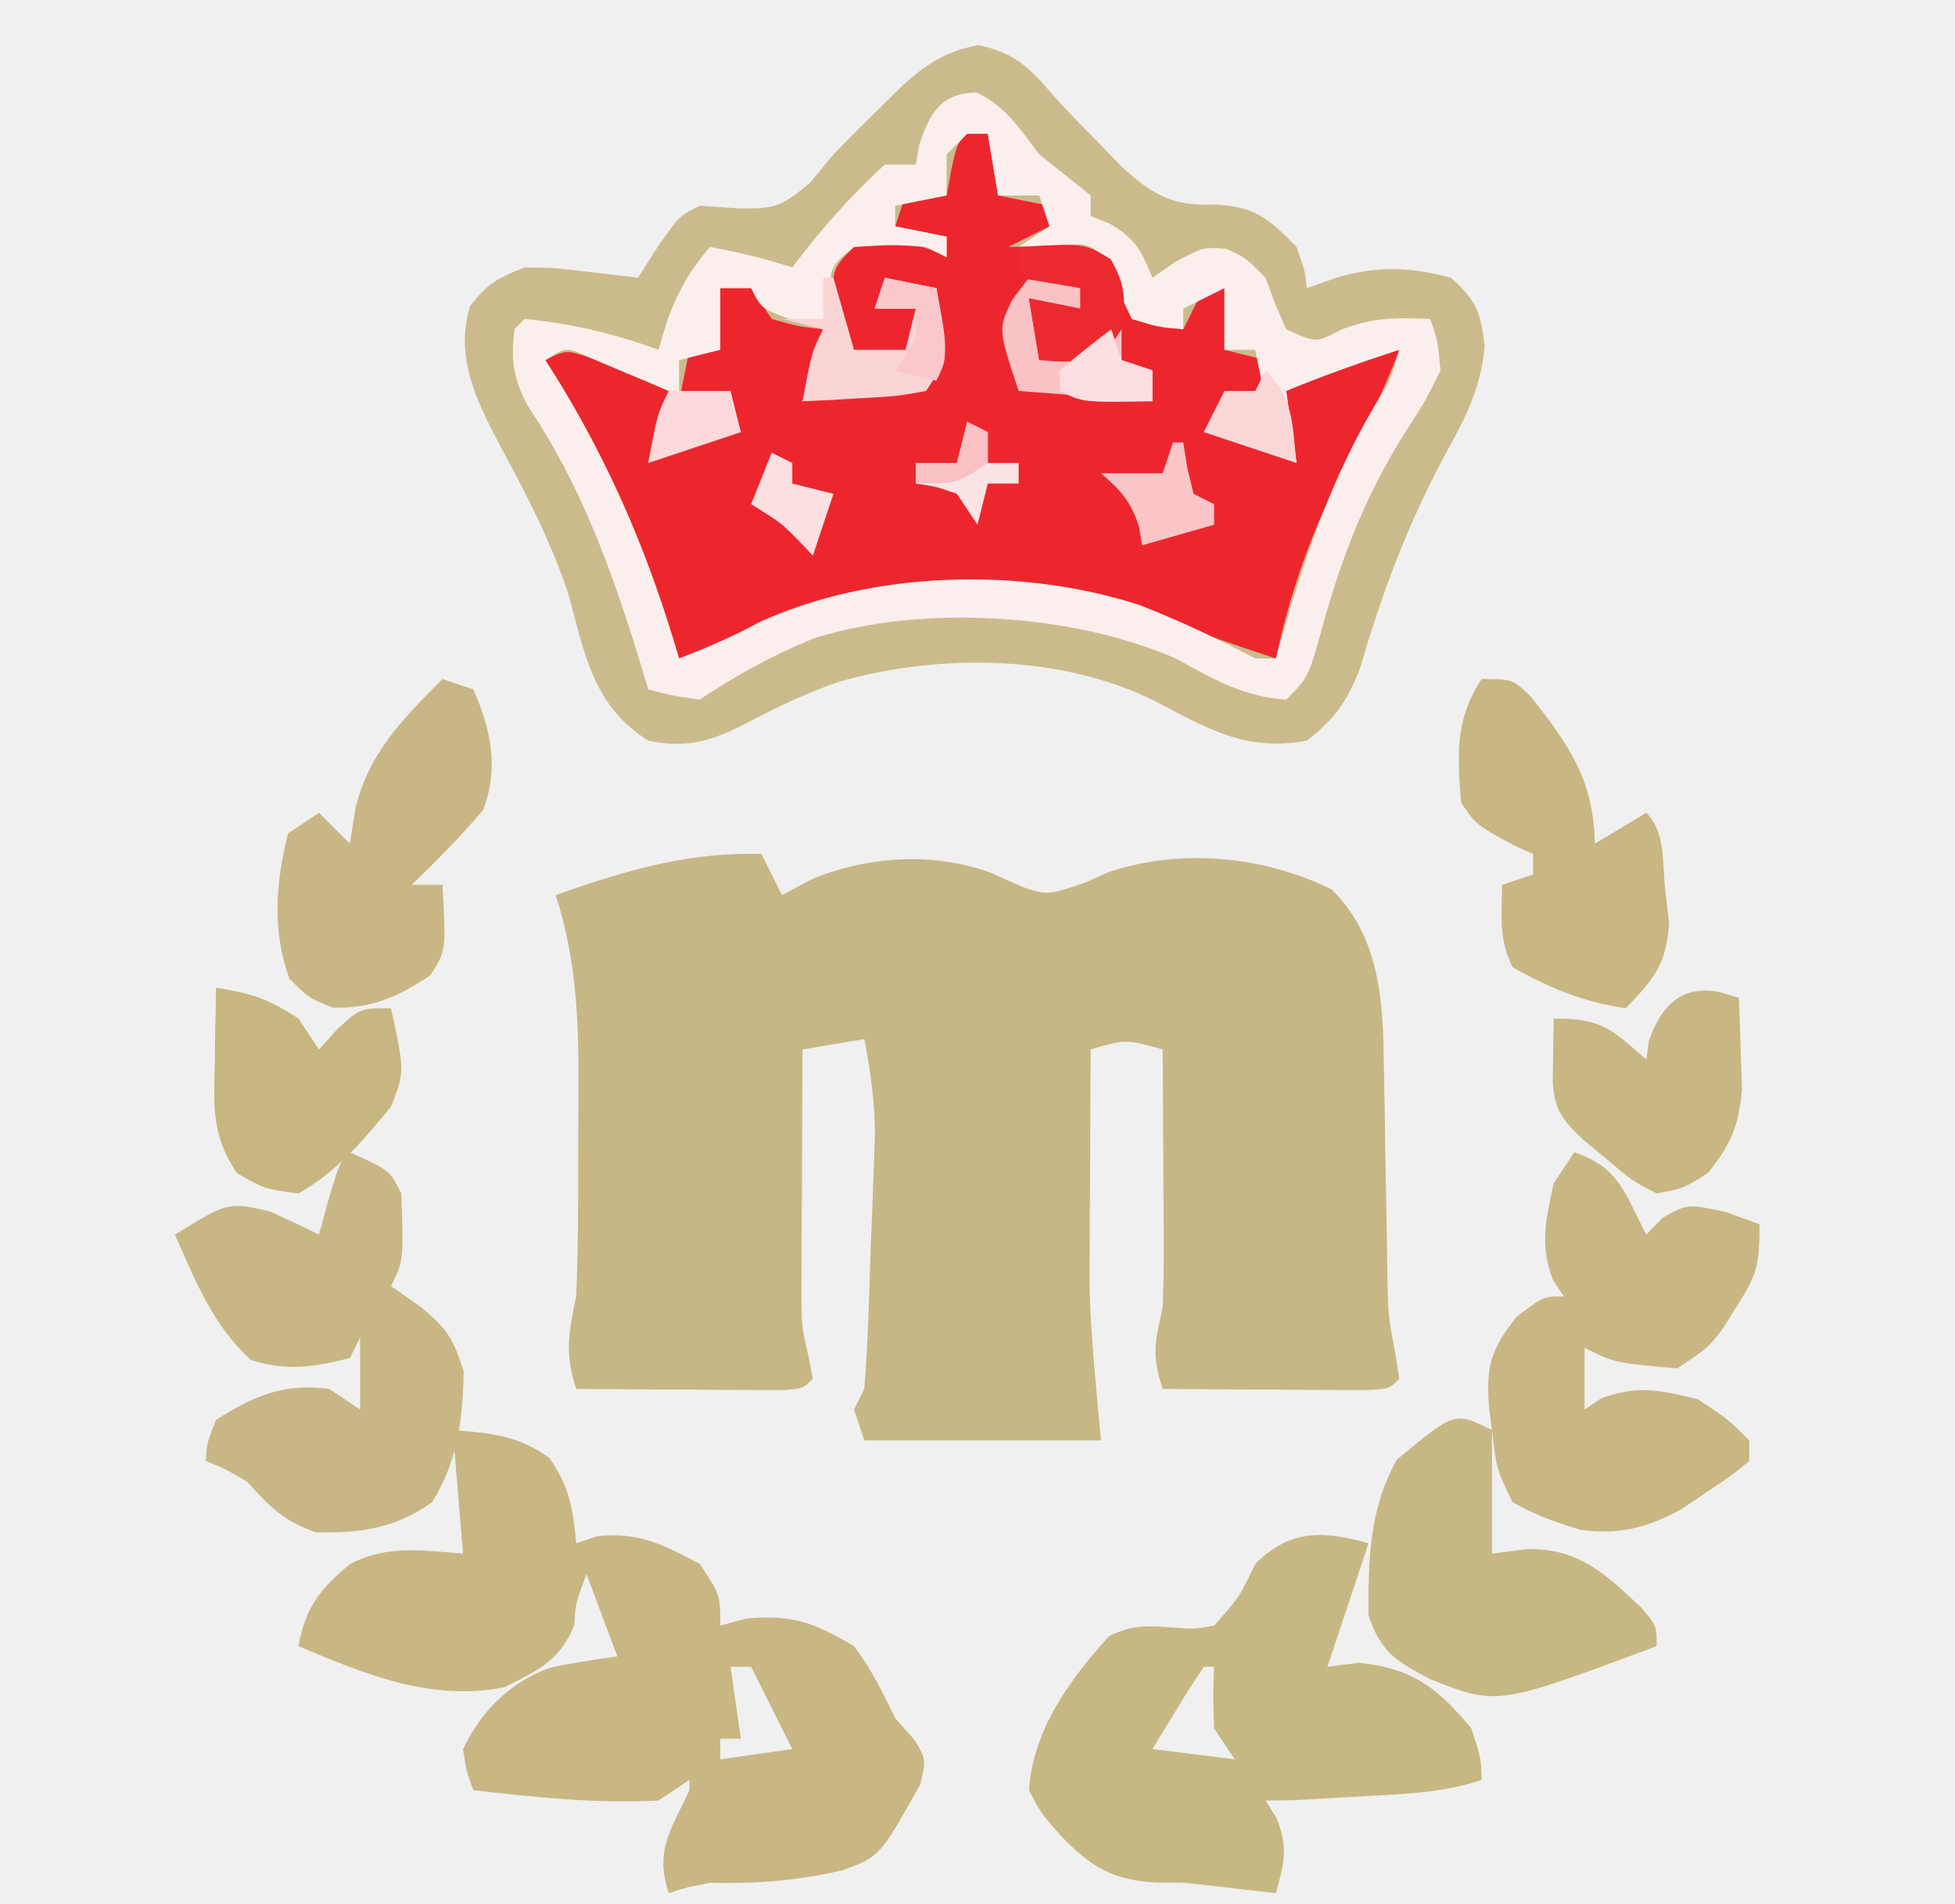
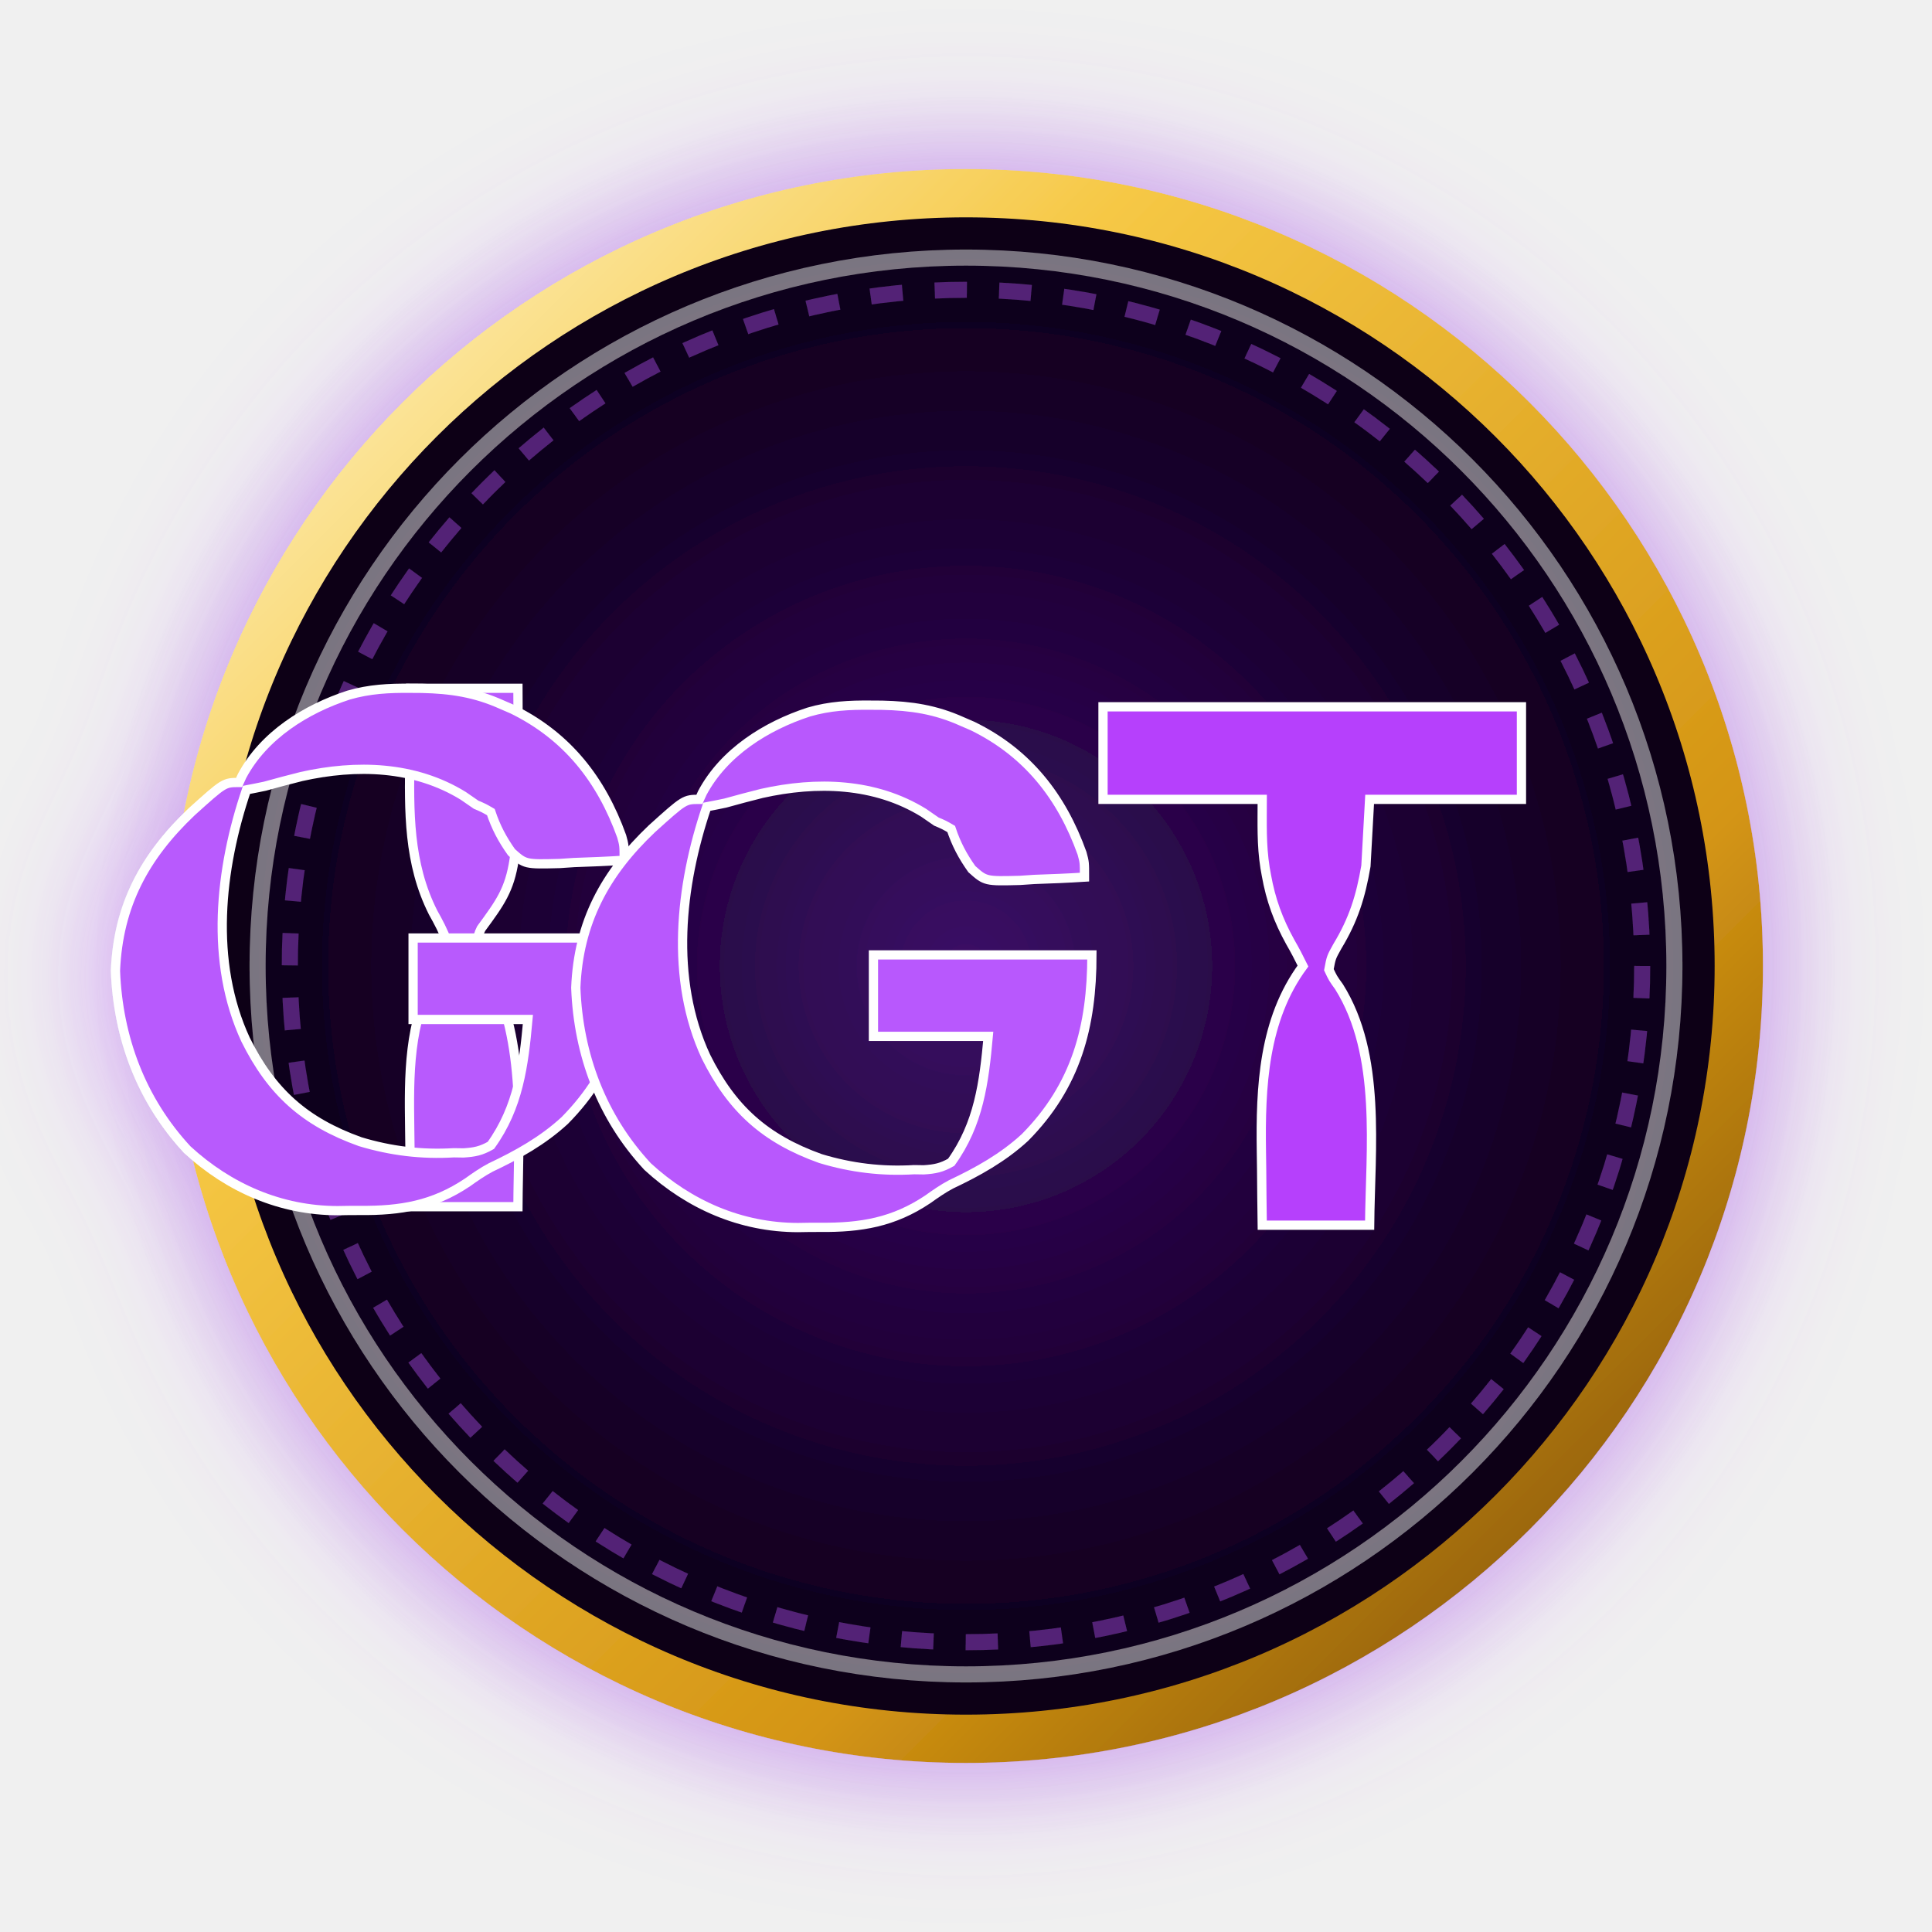
- <svg xmlns="http://www.w3.org/2000/svg" viewBox="195 85 190 185" width="100%" height="100%">
-   <g>
-     <path d="M0 0 C4.03 0.86 5.23 2.53 7.94 5.62 C9.28 7.03 10.63 8.43 12 9.81 C12.65 10.49 13.3 11.16 13.97 11.86 C16.94 14.53 18.85 15.67 22.88 15.5 C26.83 15.66 28.21 16.82 30.94 19.62 C31.75 21.88 31.75 21.88 31.94 23.62 C32.95 23.27 33.96 22.92 35 22.56 C38.91 21.46 41.97 21.56 45.94 22.62 C48.42 24.79 48.87 26.04 49.23 29.3 C48.86 33.46 47.23 36.48 45.25 40.06 C41.71 46.73 39.22 53.27 37.14 60.52 C35.86 63.82 34.71 65.45 31.94 67.62 C26.09 68.68 22.41 66.52 17.39 63.87 C8.21 59.21 -3.7 59.1 -13.5 61.88 C-16.59 62.95 -19.42 64.28 -22.31 65.81 C-25.74 67.59 -28.15 68.41 -32.06 67.62 C-37.46 64.15 -38.18 59.34 -39.82 53.38 C-41.48 48.36 -43.82 43.83 -46.33 39.18 C-48.67 34.77 -50.92 30.43 -49.38 25.38 C-47.75 23.21 -46.6 22.59 -44.06 21.62 C-41.27 21.65 -41.27 21.65 -38.31 22 C-36.84 22.17 -36.84 22.17 -35.33 22.34 C-34.58 22.43 -33.83 22.53 -33.06 22.62 C-32.44 21.66 -31.82 20.69 -31.19 19.69 C-29.06 16.62 -29.06 16.62 -27.06 15.62 C-25.8 15.71 -24.55 15.79 -23.25 15.88 C-19.76 15.92 -19.25 15.78 -16.38 13.44 C-15.61 12.51 -14.85 11.58 -14.06 10.62 C-12.42 8.94 -10.75 7.27 -9.06 5.62 C-8.59 5.15 -8.11 4.68 -7.62 4.2 C-5.14 1.9 -3.34 0.68 0 0 Z " fill="#CBBB8C" transform="translate(290.0625,89.375)" />
-     <path d="M0 0 C0.66 1.32 1.32 2.64 2 4 C2.93 3.5 3.86 3.01 4.81 2.5 C10.22 0.2 16.63 -0.2 22.2 1.79 C22.86 2.08 23.51 2.38 24.19 2.69 C27.61 4.18 27.82 4.06 31.69 2.69 C32.34 2.39 32.99 2.09 33.67 1.79 C40.73 -0.6 48.79 0.19 55.41 3.44 C59.89 7.84 60.39 13.73 60.48 19.69 C60.49 20.4 60.51 21.11 60.52 21.84 C60.57 24.08 60.6 26.32 60.62 28.56 C60.66 30.81 60.7 33.05 60.75 35.3 C60.79 37.33 60.81 39.37 60.84 41.4 C60.93 44.98 60.93 44.98 61.58 48.41 C61.72 49.26 61.86 50.12 62 51 C61 52 61 52 58.87 52.11 C57.49 52.11 57.49 52.11 56.09 52.1 C55.1 52.09 54.11 52.09 53.09 52.09 C52.05 52.08 51.01 52.07 49.94 52.06 C48.89 52.06 47.85 52.05 46.77 52.05 C44.18 52.04 41.59 52.02 39 52 C37.87 48.6 38.28 47.42 39 44 C39.08 42.02 39.11 40.03 39.1 38.04 C39.09 36.93 39.09 35.82 39.09 34.67 C39.08 33.52 39.07 32.37 39.06 31.19 C39.06 30.02 39.05 28.85 39.05 27.64 C39.04 24.76 39.02 21.88 39 19 C35.42 18 35.42 18 32 19 C31.97 23.27 31.95 27.54 31.94 31.81 C31.92 33.61 31.92 33.61 31.91 35.44 C31.91 36.62 31.91 37.8 31.9 39.02 C31.9 40.09 31.89 41.17 31.89 42.27 C32.04 47.19 32.55 52.1 33 57 C25.41 57 17.82 57 10 57 C9.67 56.01 9.34 55.02 9 54 C9.33 53.34 9.66 52.68 10 52 C10.37 47.43 10.47 42.84 10.62 38.25 C10.68 36.97 10.73 35.7 10.78 34.38 C10.83 33.15 10.87 31.91 10.91 30.64 C10.95 29.51 11 28.38 11.04 27.22 C11 24.04 10.61 21.12 10 18 C8.02 18.33 6.04 18.66 4 19 C3.97 23.4 3.95 27.79 3.94 32.19 C3.93 33.43 3.92 34.68 3.91 35.96 C3.91 37.16 3.91 38.37 3.9 39.61 C3.9 40.71 3.89 41.82 3.89 42.95 C3.92 45.98 3.92 45.98 4.57 48.84 C4.71 49.55 4.85 50.26 5 51 C4 52 4 52 1.87 52.11 C0.49 52.11 0.49 52.11 -0.91 52.1 C-1.9 52.09 -2.89 52.09 -3.91 52.09 C-4.95 52.08 -5.99 52.07 -7.06 52.06 C-8.11 52.06 -9.15 52.05 -10.23 52.05 C-12.82 52.04 -15.41 52.02 -18 52 C-19.13 48.61 -18.74 46.45 -18 43 C-17.81 38.61 -17.81 34.21 -17.81 29.82 C-17.81 27.7 -17.79 25.59 -17.78 23.48 C-17.75 16.7 -17.88 10.48 -20 4 C-13.31 1.64 -7.17 -0.21 0 0 Z " fill="#C7B784" transform="translate(269,168)" />
-     <path d="M0 0 C0.66 0 1.32 0 2 0 C2.5 2.97 2.5 2.97 3 6 C5.48 6.5 5.48 6.5 8 7 C8 7.66 8 8.32 8 9 C6.02 9.99 6.02 9.99 4 11 C5.46 11 6.92 10.89 8.38 10.81 C12 11 12 11 13.88 12.25 C15.11 14.16 15.62 15.77 16 18 C17.65 18.33 19.3 18.66 21 19 C21.66 17.68 22.32 16.36 23 15 C23.66 15 24.32 15 25 15 C25 16.98 25 18.96 25 21 C26.98 21.5 26.98 21.5 29 22 C28.67 23.32 28.34 24.64 28 26 C27.36 26.12 26.72 26.25 26.06 26.38 C25.38 26.58 24.7 26.79 24 27 C23.67 27.66 23.34 28.32 23 29 C23.74 29.12 24.49 29.25 25.25 29.38 C27.8 29.95 29.73 30.74 32 32 C31.5 28.53 31.5 28.53 31 25 C32.46 24.33 33.92 23.66 35.38 23 C36.19 22.63 37 22.26 37.84 21.88 C40 21 40 21 42 21 C40.48 25.05 38.57 28.8 36.56 32.62 C33.5 38.58 31.41 44.43 30 51 C25.12 49.42 20.31 47.67 15.49 45.9 C5 42.1 -8.67 42.76 -19 47 C-21.42 48.23 -23.69 49.57 -26 51 C-26.66 51 -27.32 51 -28 51 C-28.35 49.91 -28.7 48.82 -29.07 47.7 C-32.16 38.41 -35.63 30.24 -41 22 C-39 21 -39 21 -36.62 21.78 C-35.26 22.35 -35.26 22.35 -33.88 22.94 C-32.96 23.32 -32.05 23.7 -31.12 24.09 C-30.42 24.39 -29.72 24.69 -29 25 C-29.99 28.47 -29.99 28.47 -31 32 C-30.07 31.5 -29.14 31.01 -28.19 30.5 C-25 29 -25 29 -22 29 C-22.33 28.01 -22.66 27.02 -23 26 C-24.65 26 -26.3 26 -28 26 C-27.67 24.35 -27.34 22.7 -27 21 C-26.01 21 -25.02 21 -24 21 C-24 19.02 -24 17.04 -24 15 C-23.01 15 -22.02 15 -21 15 C-20.01 16.48 -20.01 16.48 -19 18 C-16.44 18.73 -16.44 18.73 -14 19 C-14.99 22.47 -14.99 22.47 -16 26 C-12.04 25.34 -8.08 24.68 -4 24 C-2.92 18.52 -2.92 18.52 -3 15 C-4.65 15 -6.3 15 -8 15 C-6.68 15.66 -5.36 16.32 -4 17 C-4.88 20.88 -4.88 20.88 -6 22 C-8.44 22.19 -8.44 22.19 -11 22 C-13 20 -13 20 -13.25 16.5 C-13 13 -13 13 -11 11 C-4.68 10.66 -4.68 10.66 -2 12 C-2 11.34 -2 10.68 -2 10 C-4.48 9.5 -4.48 9.5 -7 9 C-6.67 8.01 -6.34 7.02 -6 6 C-4.68 6 -3.36 6 -2 6 C-1.86 5.2 -1.71 4.39 -1.56 3.56 C-1 1 -1 1 0 0 Z " fill="#ED262E" transform="translate(289,98)" />
-     <path d="M0 0 C3.72 0.29 6.3 0.5 9.38 2.69 C11.33 5.47 11.7 7.65 12 11 C12.68 10.77 13.36 10.55 14.06 10.31 C18.1 9.88 20.45 11.13 24 13 C26 16 26 16 26 19 C26.85 18.77 27.69 18.55 28.56 18.31 C33.01 17.91 35.17 18.73 39 21 C40.69 23.24 41.75 25.45 43 28 C43.62 28.7 44.24 29.4 44.88 30.12 C46 32 46 32 45.44 34.44 C41.51 41.44 41.51 41.44 37.95 42.76 C33.58 43.8 29.5 44.1 25 44 C22.73 44.44 22.73 44.44 21 45 C19.61 40.82 21.2 38.89 23 35 C23 34.67 23 34.34 23 34 C22.01 34.66 21.02 35.32 20 36 C13.94 36.32 8.02 35.69 2 35 C1.35 33.23 1.35 33.23 1 31 C2.81 27.27 5.52 24.55 9.41 23.11 C11.58 22.63 13.79 22.3 16 22 C15.01 19.36 14.02 16.72 13 14 C11.95 16.78 11.95 16.78 11.81 18.94 C10.44 22.41 8.28 23.36 5 25 C-2.17 26.39 -8.46 23.74 -15 21 C-14.3 17.27 -12.92 15.38 -9.9 12.97 C-6.34 11.15 -2.91 11.7 1 12 C0.67 8.04 0.34 4.08 0 0 Z M27 23 C27.33 25.31 27.66 27.62 28 30 C27.34 30 26.68 30 26 30 C26 30.66 26 31.32 26 32 C29.47 31.5 29.47 31.5 33 31 C31.68 28.36 30.36 25.72 29 23 C28.34 23 27.68 23 27 23 Z " fill="#C8B683" transform="translate(239,224)" />
-     <path d="M0 0 C2.87 1.39 4.13 3.49 6.06 6 C7.42 7.08 7.42 7.08 8.81 8.19 C9.56 8.79 10.3 9.38 11.06 10 C11.06 10.66 11.06 11.32 11.06 12 C11.68 12.25 12.3 12.5 12.94 12.75 C15.41 14.21 16.01 15.38 17.06 18 C17.81 17.48 18.55 16.97 19.31 16.44 C22.06 15 22.06 15 24.25 15.19 C26.06 16 26.06 16 28.06 18 C28.37 18.85 28.68 19.69 29 20.56 C29.35 21.37 29.7 22.17 30.06 23 C32.97 24.33 32.97 24.33 35.38 23.06 C38.44 21.85 40.8 21.85 44.06 22 C44.79 24.11 44.79 24.11 45.06 27 C43.59 29.99 43.59 29.99 41.44 33.31 C37.75 39.26 35.47 45.11 33.61 51.84 C32.23 56.83 32.23 56.83 30.06 59 C26.02 58.76 22.88 56.98 19.42 55.04 C9.32 50.6 -5.32 49.71 -15.87 53.05 C-19.87 54.71 -23.34 56.6 -26.94 59 C-29.62 58.62 -29.62 58.62 -31.94 58 C-32.29 56.84 -32.64 55.68 -33 54.48 C-35.73 45.78 -38.53 38.11 -43.62 30.48 C-45.09 27.72 -45.29 26.09 -44.94 23 C-44.61 22.67 -44.28 22.34 -43.94 22 C-39.35 22.45 -35.26 23.42 -30.94 25 C-30.67 24.09 -30.4 23.19 -30.12 22.25 C-29.04 19.29 -27.95 17.38 -25.94 15 C-23.17 15.52 -20.61 16.11 -17.94 17 C-17.38 16.28 -16.82 15.56 -16.25 14.81 C-13.94 12 -11.64 9.43 -8.94 7 C-7.95 7 -6.96 7 -5.94 7 C-5.83 6.4 -5.73 5.8 -5.62 5.19 C-4.64 2.06 -3.49 0 0 0 Z M-0.94 4 C-1.6 4.66 -2.26 5.32 -2.94 6 C-2.94 7.32 -2.94 8.64 -2.94 10 C-4.59 10.33 -6.24 10.66 -7.94 11 C-7.94 11.66 -7.94 12.32 -7.94 13 C-5.46 13.5 -5.46 13.5 -2.94 14 C-2.94 14.66 -2.94 15.32 -2.94 16 C-3.6 15.67 -4.26 15.34 -4.94 15 C-8.44 14.75 -8.44 14.75 -11.94 15 C-14.32 16.94 -14.32 16.94 -14.19 20.5 C-14.32 24.06 -14.32 24.06 -11.94 26 C-9.44 26.33 -9.44 26.33 -6.94 26 C-6.28 25.34 -5.62 24.68 -4.94 24 C-5.02 21.91 -5.02 21.91 -5.94 20 C-6.93 19.67 -7.92 19.34 -8.94 19 C-7.29 19 -5.64 19 -3.94 19 C-3.81 25.75 -3.81 25.75 -4.94 28 C-7.66 28.63 -7.66 28.63 -11 29.12 C-12.1 29.29 -13.21 29.46 -14.35 29.63 C-15.2 29.75 -16.06 29.88 -16.94 30 C-15.95 26.53 -15.95 26.53 -14.94 23 C-15.91 22.71 -16.88 22.42 -17.88 22.12 C-20.94 21 -20.94 21 -21.94 19 C-22.93 19 -23.92 19 -24.94 19 C-24.94 20.98 -24.94 22.96 -24.94 25 C-26.26 25.33 -27.58 25.66 -28.94 26 C-28.94 27.32 -28.94 28.64 -28.94 30 C-27.29 30 -25.64 30 -23.94 30 C-23.61 30.99 -23.28 31.98 -22.94 33 C-23.68 33.12 -24.42 33.25 -25.19 33.38 C-27.74 33.95 -29.66 34.74 -31.94 36 C-30.95 32.53 -30.95 32.53 -29.94 29 C-31.56 28.3 -33.18 27.62 -34.81 26.94 C-35.72 26.55 -36.62 26.17 -37.55 25.78 C-39.92 24.7 -39.92 24.7 -41.94 26 C-41.42 26.84 -40.9 27.67 -40.36 28.54 C-35.21 37.06 -31.72 45.45 -28.94 55 C-26.24 53.95 -23.73 52.89 -21.19 51.5 C-10.23 46.44 4.37 46.08 15.81 49.81 C19.69 51.32 23.39 53.07 27.06 55 C27.72 55 28.38 55 29.06 55 C29.35 53.97 29.65 52.95 29.95 51.89 C32.21 44.14 34.68 37.12 38.83 30.14 C40.2 27.93 40.2 27.93 41.06 25 C37.34 26.21 33.68 27.51 30.06 29 C30.56 32.47 30.56 32.47 31.06 36 C30.13 35.5 29.21 35.01 28.25 34.5 C25.2 32.79 25.2 32.79 22.06 33 C23.05 31.52 23.05 31.52 24.06 30 C25.38 30 26.7 30 28.06 30 C27.73 28.35 27.4 26.7 27.06 25 C26.07 25 25.08 25 24.06 25 C24.06 23.02 24.06 21.04 24.06 19 C22.74 19.66 21.42 20.32 20.06 21 C20.06 21.66 20.06 22.32 20.06 23 C17.69 22.81 17.69 22.81 15.06 22 C13.88 19.56 13.88 19.56 13.06 17 C11.11 14.59 11.11 14.59 7.44 14.88 C5.77 14.94 5.77 14.94 4.06 15 C5.05 14.34 6.04 13.68 7.06 13 C6.57 11.52 6.57 11.52 6.06 10 C4.74 10 3.42 10 2.06 10 C1.57 7.03 1.57 7.03 1.06 4 C0.4 4 -0.26 4 -0.94 4 Z " fill="#FBEFED" transform="translate(289.9375,94)" />
-     <path d="M0 0 C-1.33 4 -2.67 8 -4 12 C-2.99 11.88 -1.98 11.75 -0.94 11.62 C4.2 12.11 6.75 14.07 10 18 C10.94 20.88 10.94 20.88 11 23 C7.32 24.23 3.77 24.36 -0.06 24.56 C-0.8 24.61 -1.53 24.65 -2.28 24.69 C-7.58 25 -7.58 25 -10 25 C-9.47 25.84 -9.47 25.84 -8.94 26.69 C-7.78 29.54 -8.19 31.09 -9 34 C-11.17 33.76 -13.33 33.52 -15.49 33.26 C-17.93 32.97 -17.93 32.97 -20.13 32.99 C-24.78 32.86 -26.98 31.5 -30.06 28.25 C-31.85 26.2 -31.85 26.2 -33 24 C-32.6 18.12 -29.05 13.26 -25.19 9 C-22.75 7.89 -21.63 8.01 -19 8.19 C-16.93 8.35 -16.93 8.35 -15 8 C-12.54 5.22 -12.54 5.22 -11 2 C-7.62 -1.38 -4.39 -1.24 0 0 Z M-16 12 C-16.89 13.31 -17.74 14.65 -18.56 16 C-19.02 16.74 -19.47 17.49 -19.94 18.25 C-20.29 18.83 -20.64 19.41 -21 20 C-18.36 20.33 -15.72 20.66 -13 21 C-13.66 20.01 -14.32 19.02 -15 18 C-15.12 14.81 -15.12 14.81 -15 12 C-15.33 12 -15.66 12 -16 12 Z " fill="#C7B782" transform="translate(328,235)" />
-     <path d="M0 0 C3.88 1.75 3.88 1.75 5 4 C5.23 10.53 5.23 10.53 4 13 C4.97 13.68 5.94 14.36 6.94 15.06 C9.45 17.19 9.99 17.97 11.06 21.25 C10.98 25.97 10.51 29.93 8 34 C4.45 36.55 1.06 37.02 -3.25 36.94 C-6.44 35.85 -7.76 34.47 -10 32 C-12.13 30.76 -12.13 30.76 -14 30 C-13.88 28.19 -13.88 28.19 -13 26 C-9.31 23.65 -6.38 22.41 -2 23 C-1.01 23.66 -0.02 24.32 1 25 C1 22.69 1 20.38 1 18 C0.67 18.66 0.34 19.32 0 20 C-3.56 20.89 -6.09 21.28 -9.62 20.19 C-13.29 16.81 -15.01 12.52 -17 8 C-11.84 4.81 -11.84 4.81 -7.75 5.75 C-6.16 6.47 -4.57 7.22 -3 8 C-2.69 6.87 -2.38 5.73 -2.06 4.56 C-1 1 -1 1 0 0 Z " fill="#C8B784" transform="translate(229,197)" />
-     <path d="M0 0 C4.39 1.46 4.88 3.98 7 8 C7.77 7.2 7.77 7.2 8.56 6.38 C11 5 11 5 14.75 5.81 C15.82 6.2 16.89 6.6 18 7 C18 11.05 17.76 11.91 15.69 15.12 C15.26 15.81 14.83 16.49 14.39 17.2 C13 19 13 19 10 21 C3.94 20.47 3.94 20.47 1 19 C1 20.98 1 22.96 1 25 C1.52 24.65 2.03 24.3 2.56 23.94 C6.07 22.59 8.38 23.11 12 24 C14.94 25.94 14.94 25.94 17 28 C17 28.66 17 29.32 17 30 C15.21 31.47 15.21 31.47 12.81 33.06 C12.04 33.59 11.26 34.12 10.46 34.66 C7.08 36.5 4.45 37.19 0.61 36.69 C-1.77 35.97 -3.84 35.25 -6 34 C-7.56 30.81 -7.56 30.81 -8 27 C-8.09 26.32 -8.18 25.64 -8.27 24.94 C-8.6 20.88 -8.17 19.22 -5.62 16 C-3 14 -3 14 -1 14 C-1.35 13.48 -1.7 12.97 -2.06 12.44 C-3.38 9 -2.77 6.55 -2 3 C-1.34 2.01 -0.68 1.02 0 0 Z " fill="#C8B683" transform="translate(348,197)" />
-     <path d="M0 0 C0 3.96 0 7.92 0 12 C1.15 11.86 2.31 11.71 3.5 11.56 C8.52 11.52 10.99 13.97 14.53 17.27 C16 19 16 19 16 21 C0.49 26.79 0.49 26.79 -6.01 24.2 C-9.3 22.47 -10.8 21.59 -12 18 C-12.04 12.6 -11.91 7.63 -9.25 2.88 C-3.62 -1.81 -3.62 -1.81 0 0 Z " fill="#C7B783" transform="translate(340,224)" />
-     <path d="M0 0 C0.99 0.33 1.98 0.66 3 1 C4.74 4.94 5.5 8.71 3.94 12.75 C1.74 15.3 -0.55 17.69 -3 20 C-2.01 20 -1.02 20 0 20 C0.36 26.44 0.36 26.44 -1.19 28.81 C-4.35 30.88 -6.8 32.03 -10.62 31.94 C-13 31 -13 31 -14.88 29.12 C-16.56 24.45 -16.22 19.8 -15 15 C-14.01 14.34 -13.02 13.68 -12 13 C-11.01 13.99 -10.02 14.98 -9 16 C-8.81 14.84 -8.63 13.69 -8.44 12.5 C-7.15 7.15 -3.79 3.82 0 0 Z " fill="#C9B685" transform="translate(238,151)" />
-     <path d="M0 0 C3 0 3 0 4.79 1.72 C8.56 6.53 10.87 9.82 11 16 C12.65 15.01 14.3 14.02 16 13 C17.86 14.86 17.56 17.74 17.81 20.25 C18.01 21.96 18.01 21.96 18.21 23.7 C17.96 27.71 16.74 29.17 14 32 C9.87 31.39 6.63 30.06 3 28 C1.65 25.29 1.93 22.99 2 20 C2.99 19.67 3.98 19.34 5 19 C5 18.34 5 17.68 5 17 C4.4 16.73 3.8 16.46 3.19 16.19 C-0.57 14.15 -0.57 14.15 -2 12 C-2.36 7.43 -2.62 3.94 0 0 Z " fill="#C8B683" transform="translate(339,151)" />
-     <path d="M0 0 C3.37 0.55 5.08 1.05 8 3 C8.99 4.49 8.99 4.49 10 6 C10.6 5.34 11.2 4.68 11.81 4 C14 2 14 2 17 2 C18.33 8.16 18.33 8.16 17 11.56 C14.32 14.83 11.72 17.9 8 20 C4.69 19.56 4.69 19.56 2 18 C-0.45 14.32 -0.23 11.56 -0.12 7.31 C-0.12 6.61 -0.11 5.91 -0.1 5.19 C-0.07 3.46 -0.04 1.73 0 0 Z " fill="#C7B680" transform="translate(216,181)" />
-     <path d="M0 0 C0.61 0.19 1.23 0.38 1.86 0.57 C1.94 2.47 2 4.37 2.05 6.26 C2.1 7.85 2.1 7.85 2.16 9.46 C1.82 13.04 1.12 14.78 -1.14 17.57 C-3.53 19.09 -3.53 19.09 -6.14 19.57 C-8.56 18.31 -8.56 18.31 -10.89 16.32 C-11.67 15.68 -12.44 15.04 -13.25 14.37 C-15.3 12.42 -16.09 11.46 -16.23 8.63 C-16.2 6.61 -16.17 4.59 -16.14 2.57 C-11.46 2.57 -10.52 3.57 -7.14 6.57 C-7.05 5.98 -6.97 5.38 -6.89 4.76 C-5.72 1.36 -3.72 -0.74 0 0 Z " fill="#C8B683" transform="translate(362.1367,181.4258)" />
-     <path d="M0 0 C0.33 0 0.66 0 1 0 C1.66 2.31 2.32 4.62 3 7 C4.65 7 6.3 7 8 7 C8.33 5.68 8.66 4.36 9 3 C7.68 3 6.36 3 5 3 C5.33 2.01 5.66 1.02 6 0 C7.65 0.33 9.3 0.66 11 1 C12.25 7.62 12.25 7.62 10 11 C7.18 11.51 7.18 11.51 3.88 11.69 C2.23 11.79 2.23 11.79 0.55 11.89 C-0.29 11.92 -1.13 11.96 -2 12 C-1.12 7.25 -1.12 7.25 0 5 C-1.32 4.67 -2.64 4.34 -4 4 C-2.68 4 -1.36 4 0 4 C0 2.68 0 1.36 0 0 Z " fill="#FBD4D5" transform="translate(275,112)" />
-     <path d="M0 0 C1.65 0.33 3.3 0.66 5 1 C5 1.66 5 2.32 5 3 C3.35 2.67 1.7 2.34 0 2 C0.33 3.98 0.66 5.96 1 8 C5.08 6.7 5.08 6.7 9 5 C9 5.99 9 6.98 9 8 C9.99 8.33 10.98 8.66 12 9 C12 9.99 12 10.98 12 12 C7.71 11.67 3.42 11.34 -1 11 C-3 5 -3 5 -1.62 2.12 C-1.09 1.42 -0.55 0.72 0 0 Z " fill="#F9C2C4" transform="translate(295,112)" />
-     <path d="M0 0 C6.41 -0.36 6.41 -0.36 8.94 1.19 C10.39 3.66 10.42 5.18 10 8 C8.81 9.81 8.81 9.81 7 11 C4.31 11.19 4.31 11.19 2 11 C1.67 9.02 1.34 7.04 1 5 C2.65 5.33 4.3 5.66 6 6 C6 5.34 6 4.68 6 4 C3.03 3.5 3.03 3.5 0 3 C0 2.01 0 1.02 0 0 Z " fill="#ED2930" transform="translate(294,109)" />
-     <path d="M0 0 C0.33 0 0.66 0 1 0 C1.12 0.8 1.25 1.61 1.38 2.44 C1.58 3.28 1.79 4.13 2 5 C2.66 5.33 3.32 5.66 4 6 C4 6.66 4 7.32 4 8 C1.69 8.66 -0.62 9.32 -3 10 C-3.1 9.4 -3.21 8.8 -3.31 8.19 C-4.09 5.72 -5.07 4.68 -7 3 C-5.02 3 -3.04 3 -1 3 C-0.67 2.01 -0.34 1.02 0 0 Z " fill="#FAC5C7" transform="translate(309,128)" />
-     <path d="M0 0 C2.76 2.76 2.58 5.21 3 9 C0.03 8.01 -2.94 7.02 -6 6 C-5.34 4.68 -4.68 3.36 -4 2 C-3.01 2 -2.02 2 -1 2 C-0.67 1.34 -0.34 0.68 0 0 Z " fill="#FBD6D7" transform="translate(318,121)" />
-     <path d="M0 0 C1.98 0 3.96 0 6 0 C6.33 1.32 6.66 2.64 7 4 C2.55 5.49 2.55 5.49 -2 7 C-1.12 2.25 -1.12 2.25 0 0 Z " fill="#FBD9DB" transform="translate(260,123)" />
-     <path d="M0 0 C0.66 0.33 1.32 0.66 2 1 C2 1.99 2 2.98 2 4 C2.99 4 3.98 4 5 4 C5 4.66 5 5.32 5 6 C4.01 6 3.02 6 2 6 C1.67 7.32 1.34 8.64 1 10 C0.34 9.01 -0.32 8.02 -1 7 C-3.06 6.28 -3.06 6.28 -5 6 C-5 5.34 -5 4.68 -5 4 C-3.68 4 -2.36 4 -1 4 C-0.67 2.68 -0.34 1.36 0 0 Z " fill="#FCE4E5" transform="translate(289,126)" />
-     <path d="M0 0 C0.33 0.99 0.66 1.98 1 3 C1.99 3.33 2.98 3.66 4 4 C4 4.99 4 5.98 4 7 C-2.75 7.12 -2.75 7.12 -5 6 C-5 5.34 -5 4.68 -5 4 C-3.37 2.62 -1.71 1.28 0 0 Z " fill="#FCE0E1" transform="translate(303,117)" />
-     <path d="M0 0 C0.66 0.33 1.32 0.66 2 1 C2 1.66 2 2.32 2 3 C3.32 3.33 4.64 3.66 6 4 C5.34 5.98 4.68 7.96 4 10 C3.57 9.55 3.13 9.09 2.69 8.62 C0.89 6.8 0.89 6.8 -2 5 C-1.34 3.35 -0.68 1.7 0 0 Z " fill="#FCE0E1" transform="translate(270,129)" />
-     <path d="M0 0 C1.65 0.33 3.3 0.66 5 1 C6.12 7.75 6.12 7.75 5 10 C3.68 9.67 2.36 9.34 1 9 C1.66 8.01 2.32 7.02 3 6 C3 5.01 3 4.02 3 3 C1.68 3 0.36 3 -1 3 C-0.67 2.01 -0.34 1.02 0 0 Z " fill="#FAC8CA" transform="translate(281,112)" />
-     <path d="M0 0 C0.66 0.33 1.32 0.66 2 1 C2 1.99 2 2.98 2 4 C-1 6 -1 6 -5 6 C-5 5.34 -5 4.68 -5 4 C-3.68 4 -2.36 4 -1 4 C-0.67 2.68 -0.34 1.36 0 0 Z " fill="#F9C1C3" transform="translate(289,126)" />
+ <svg xmlns="http://www.w3.org/2000/svg" viewBox="0 0 120 120" width="100%" height="100%">
+   <defs>
+     <linearGradient id="igt-sym-gold" x1="0%" y1="0%" x2="100%" y2="100%">
+       <stop offset="0%" stop-color="#fff9d6" />
+       <stop offset="30%" stop-color="#f6c845" />
+       <stop offset="70%" stop-color="#d49514" />
+       <stop offset="100%" stop-color="#704400" />
+     </linearGradient>
+     <radialGradient id="igt-sym-bg" cx="50%" cy="50%" r="50%">
+       <stop offset="0%" stop-color="#3b0a66" />
+       <stop offset="55%" stop-color="#1e0436" />
+       <stop offset="100%" stop-color="#0a0113" />
+     </radialGradient>
+     <radialGradient id="igt-glow-radial" cx="50%" cy="50%" r="50%">
+       <stop offset="0%" stop-color="#b859fd" stop-opacity="0.8" />
+       <stop offset="50%" stop-color="#8c30e8" stop-opacity="0.3" />
+       <stop offset="100%" stop-color="#000000" stop-opacity="0" />
+     </radialGradient>
+     <filter id="igt-sym-shadow" x="-25%" y="-25%" width="150%" height="150%">
+       <feDropShadow dx="0" dy="4" stdDeviation="3.5" flood-color="#000000" flood-opacity="0.9" />
+       <feDropShadow dx="0" dy="0" stdDeviation="4" flood-color="#b859fd" flood-opacity="0.6" />
+     </filter>
+   </defs>
+   <g filter="url(#igt-sym-shadow)">
+     <circle cx="60" cy="60" r="54" fill="url(#igt-glow-radial)" />
+     <circle cx="60" cy="60" r="48" fill="url(#igt-sym-bg)" stroke="url(#igt-sym-gold)" stroke-width="3" />
+     <circle cx="60" cy="60" r="44" fill="none" stroke="rgba(255, 255, 255, 0.45)" stroke-width="1" />
+     <circle cx="60" cy="60" r="42" fill="none" stroke="rgba(184, 89, 253, 0.4)" stroke-width="1" stroke-dasharray="2,2" />
+     <g transform="translate(60, 60) scale(0.23) translate(-150, -75)">
+       <path d="M0 0 C9.57 0 19.14 0 29 0 C29.28 50.98 29.28 50.98 19.07 64.89 C17.64 67.72 18.03 69.02 19 72 C19.74 73.57 20.54 75.11 21.38 76.62 C31.23 95.7 29.12 119.21 29 140 C19.43 140 9.86 140 0 140 C-0.07 134.74 -0.13 129.48 -0.16 124.22 C-0.18 122.43 -0.2 120.65 -0.23 118.87 C-0.43 104.7 -0.61 89.92 6.75 77.31 C9.32 73.13 9.32 73.13 9.88 68.44 C8.87 65.65 7.58 63.21 6.12 60.62 C-0.66 47.23 -0.4 33.22 -0.19 18.56 C-0.17 16.75 -0.16 14.94 -0.15 13.13 C-0.12 8.75 -0.06 4.38 0 0 Z" fill="#B85AFD" stroke="#ffffff" stroke-width="2.5" />
+       <path d="M0 0 C1.01 0.01 2.02 0.02 3.06 0.02 C10.92 0.2 17.46 1.18 24.69 4.44 C26.07 5.04 26.07 5.04 27.49 5.65 C42.28 12.87 51.54 24.69 57.02 39.99 C57.69 42.44 57.69 42.44 57.69 46.44 C53.17 46.73 48.65 46.91 44.12 47.06 C42.85 47.15 41.57 47.23 40.26 47.32 C30.94 47.56 30.94 47.56 27.26 44.27 C24.78 40.79 23.04 37.49 21.69 33.44 C19.82 32.35 19.82 32.35 17.69 31.44 C16.54 30.65 15.39 29.86 14.25 29.06 C1.05 20.92 -14.66 20.52 -29.46 23.83 C-32.76 24.64 -36.03 25.54 -39.31 26.44 C-40.98 26.79 -42.64 27.13 -44.31 27.44 C-51.55 48.8 -54.31 73.86 -44.55 94.89 C-37.56 108.98 -28.58 117.09 -13.61 122.44 C-5.29 124.96 3.02 125.96 11.69 125.44 C12.54 125.45 13.4 125.46 14.29 125.48 C17.29 125.29 19.06 124.94 21.69 123.44 C29.14 113.09 30.55 101.95 31.69 89.44 C21.46 89.44 11.23 89.44 0.69 89.44 C0.69 82.18 0.69 74.92 0.69 67.44 C20.16 67.44 39.63 67.44 59.69 67.44 C59.69 86.77 55.48 102.73 41.62 116.74 C35.67 122.21 28.91 125.97 21.64 129.41 C19.41 130.59 17.43 131.98 15.38 133.44 C6.17 139.62 -2.68 141.12 -13.67 141.01 C-15.68 141 -17.68 141.03 -19.69 141.07 C-35.02 141.05 -49.01 134.99 -60.3 124.6 C-72.7 111.24 -79 94.43 -79.69 76.31 C-78.97 58.57 -71.78 45.38 -59.13 33.37 C-50.34 25.44 -50.34 25.44 -46.31 25.44 C-46.05 24.86 -45.78 24.28 -45.51 23.68 C-39.66 12.71 -28.27 5.6 -16.76 1.85 C-11.14 0.21 -5.83 -0.06 0 0 Z" fill="#B85AFD" stroke="#ffffff" stroke-width="2.5" />
+       <path d="M0 0 C1.01 0.01 2.02 0.02 3.06 0.02 C10.92 0.2 17.46 1.18 24.69 4.44 C26.07 5.04 26.07 5.04 27.49 5.65 C42.28 12.87 51.54 24.69 57.02 39.99 C57.69 42.44 57.69 42.44 57.69 46.44 C53.17 46.73 48.65 46.91 44.12 47.06 C42.85 47.15 41.57 47.23 40.26 47.32 C30.94 47.56 30.94 47.56 27.26 44.27 C24.78 40.79 23.04 37.49 21.69 33.44 C19.82 32.35 19.82 32.35 17.69 31.44 C16.54 30.65 15.39 29.86 14.25 29.06 C1.05 20.92 -14.66 20.52 -29.46 23.83 C-32.76 24.64 -36.03 25.54 -39.31 26.44 C-40.98 26.79 -42.64 27.13 -44.31 27.44 C-51.55 48.8 -54.31 73.86 -44.55 94.89 C-37.56 108.98 -28.58 117.09 -13.61 122.44 C-5.29 124.96 3.02 125.96 11.69 125.44 C12.54 125.45 13.4 125.46 14.29 125.48 C17.29 125.29 19.06 124.94 21.69 123.44 C29.14 113.09 30.55 101.95 31.69 89.44 C21.46 89.44 11.23 89.44 0.69 89.44 C0.69 82.18 0.69 74.92 0.69 67.44 C20.16 67.44 39.63 67.44 59.69 67.44 C59.69 86.77 55.48 102.73 41.62 116.74 C35.67 122.21 28.91 125.97 21.64 129.41 C19.41 130.59 17.43 131.98 15.38 133.44 C6.17 139.62 -2.68 141.12 -13.67 141.01 C-15.68 141 -17.68 141.03 -19.69 141.07 C-35.02 141.05 -49.01 134.99 -60.3 124.6 C-72.7 111.24 -79 94.43 -79.69 76.31 C-78.97 58.57 -71.78 45.38 -59.13 33.37 C-50.34 25.44 -50.34 25.44 -46.31 25.44 C-46.05 24.86 -45.78 24.28 -45.51 23.68 C-39.66 12.71 -28.27 5.6 -16.76 1.85 C-11.14 0.21 -5.83 -0.06 0 0 Z" fill="#B859FD" stroke="#ffffff" stroke-width="2.5" transform="translate(124.3125,4.5625)" />
+       <path d="M0 0 C37.29 0 74.58 0 113 0 C113 8.25 113 16.5 113 25 C99.47 25 85.94 25 72 25 C71.67 30.94 71.34 36.88 71 43 C69.58 51.29 67.64 57.48 63.3 64.66 C61.62 67.67 61.62 67.67 61 71 C62.09 73.32 62.09 73.32 63.75 75.62 C75.26 94 72.18 119.37 72 140 C62.43 140 52.86 140 43 140 C42.93 135.04 42.87 130.08 42.84 125.13 C42.82 123.45 42.8 121.77 42.77 120.09 C42.51 102.71 43.31 84.5 54 70 C52.93 67.81 51.82 65.69 50.6 63.58 C47.32 57.67 45.3 52.11 44.12 45.5 C44.01 44.84 43.89 44.17 43.76 43.49 C42.77 37.19 43 31.57 43 25 C28.81 25 14.62 25 0 25 C0 16.75 0 8.5 0 0 Z" fill="#B640FC" stroke="#ffffff" stroke-width="2.5" transform="translate(187,5)" />
+     </g>
  </g>
</svg>
